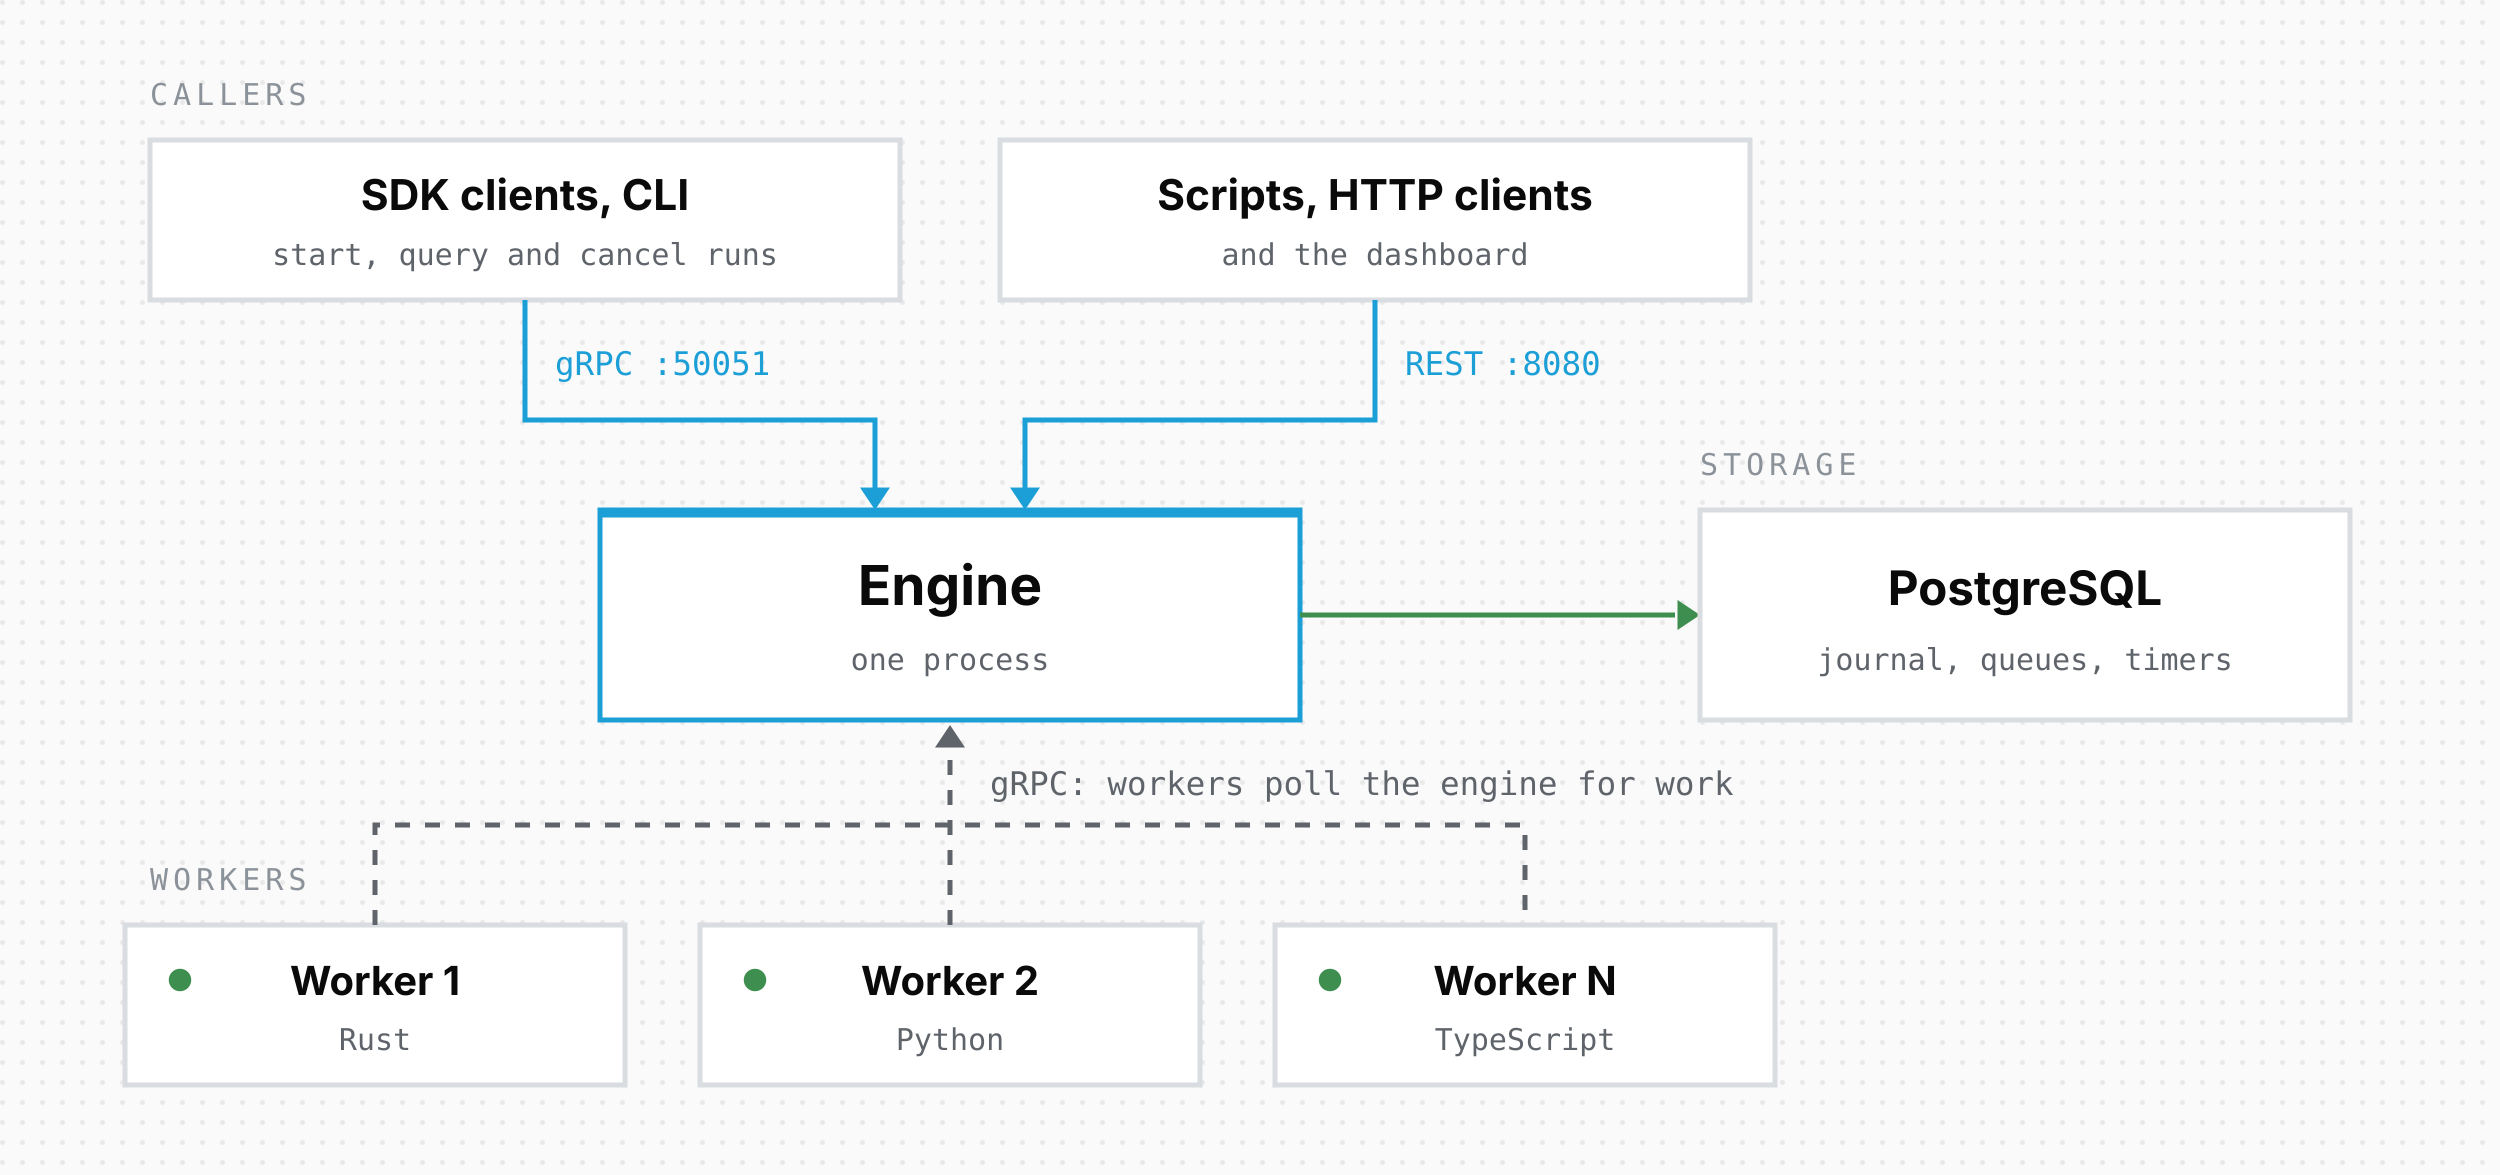
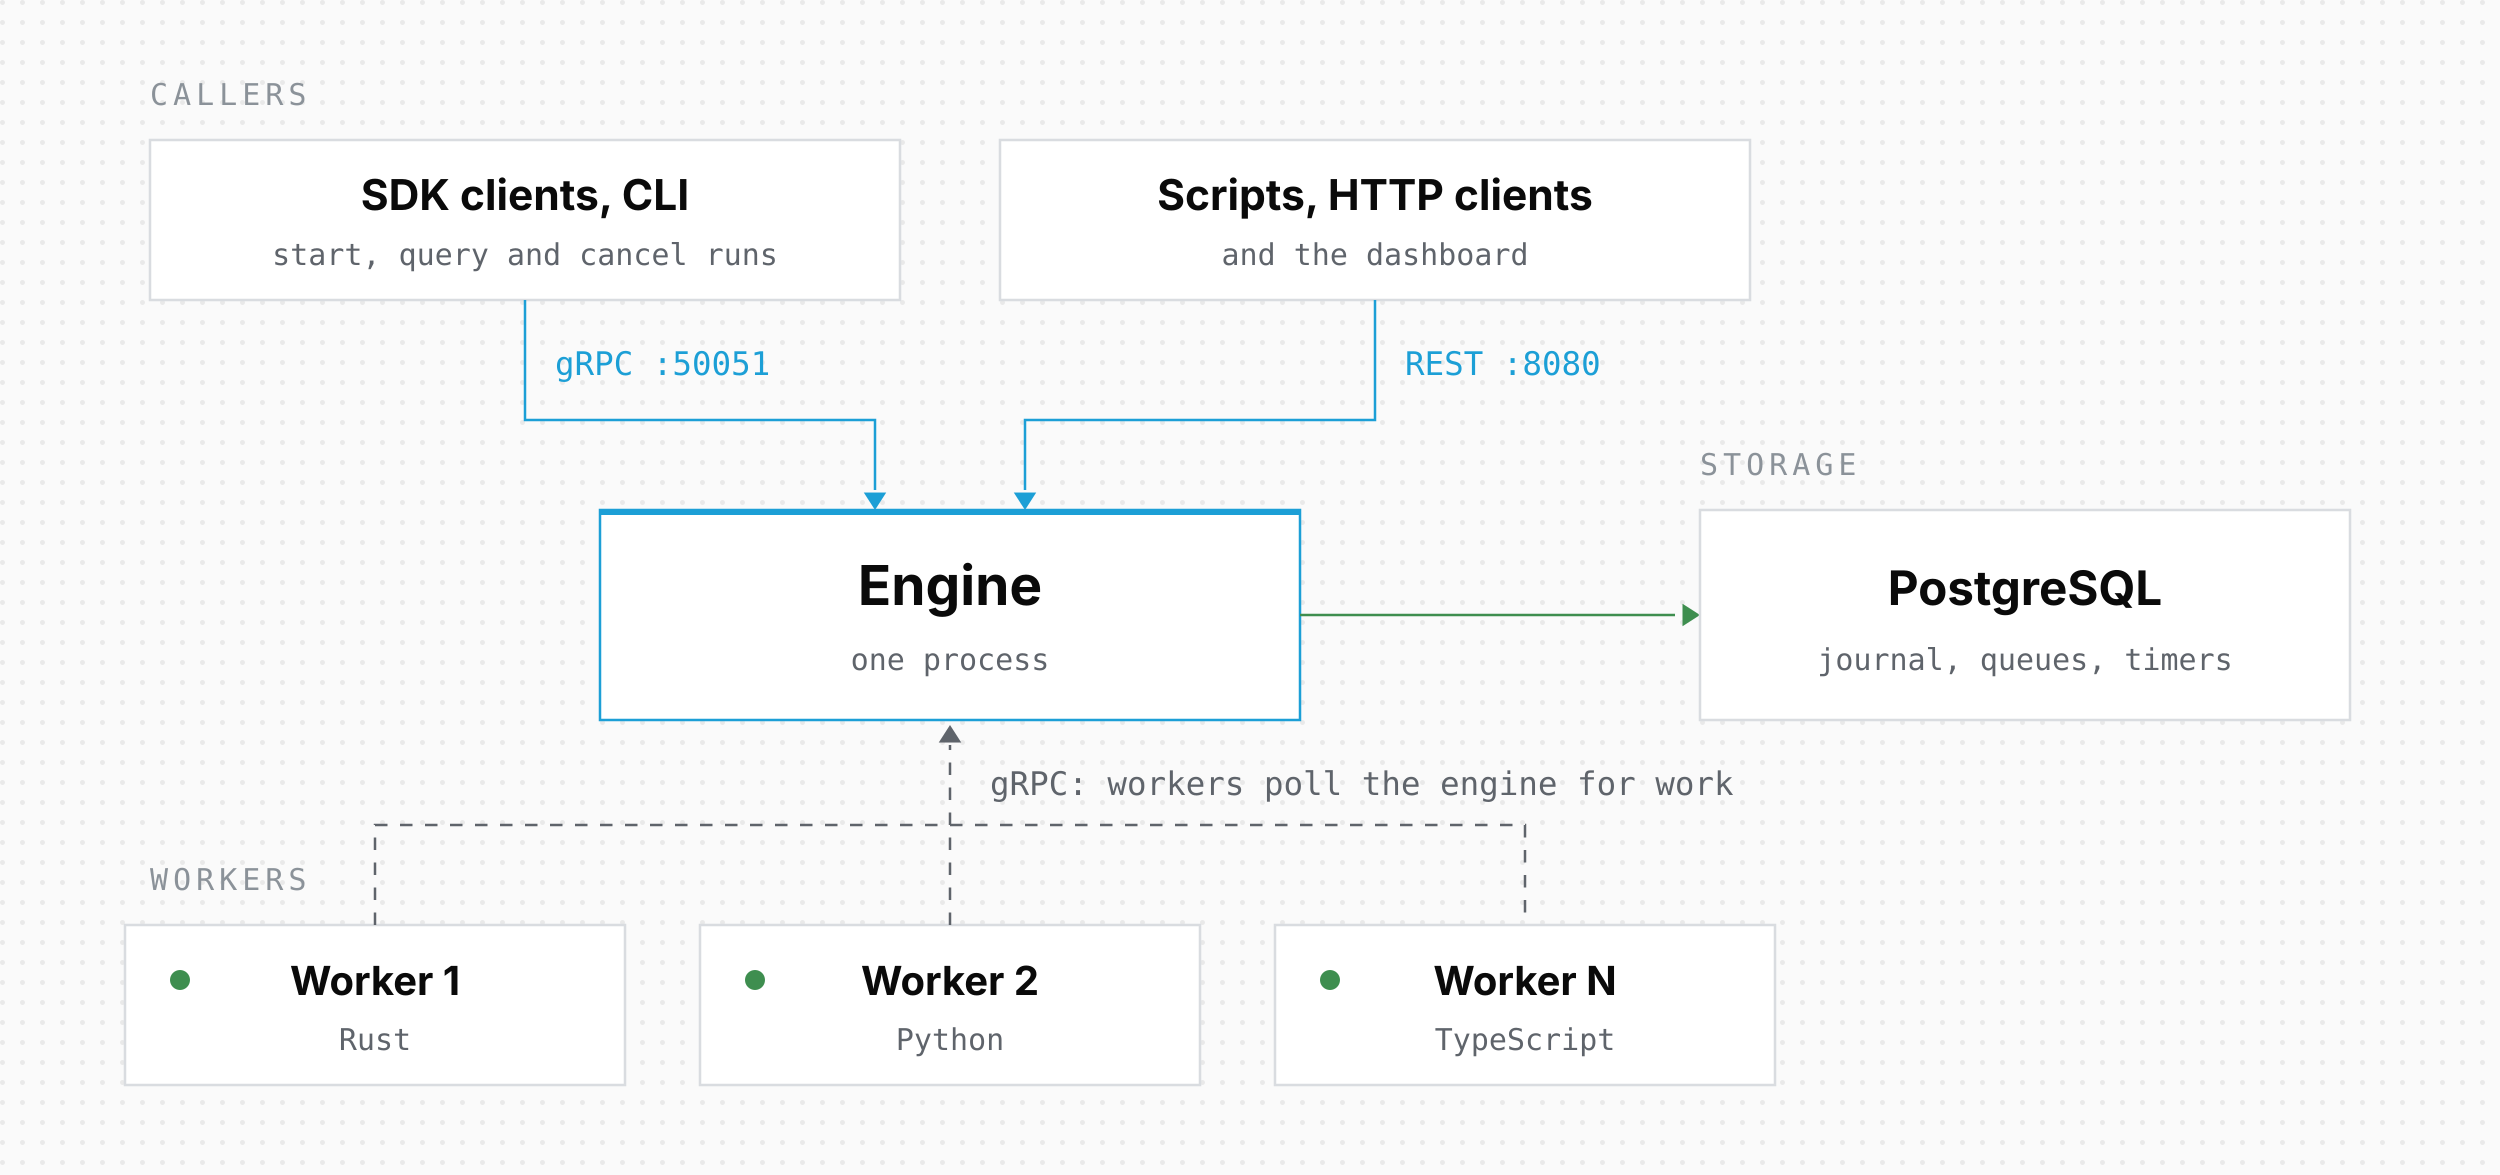
<svg xmlns="http://www.w3.org/2000/svg" viewBox="0 0 1000 470" width="1000" height="470" role="img" aria-labelledby="t d">
  <defs>
    <pattern id="dots" width="8" height="8" patternUnits="userSpaceOnUse">
      <circle cx="1" cy="1" r="1" fill="rgba(10,10,10,0.07)" />
    </pattern>
  </defs>
  <rect width="1000" height="470" fill="#FAFAFA" />
  <rect width="1000" height="470" fill="url(#dots)" />
  <text x="60" y="42" text-anchor="start" font-family="'SF Mono', 'Fira Code', Menlo, Consolas, monospace" font-size="12" letter-spacing="2" fill="#8B9299">CALLERS</text>
-   <rect x="60" y="56" width="300" height="64" fill="#FFFFFF" stroke="#D9DCE0" stroke-width="2" />
+   <rect x="60" y="56" width="300" height="64" fill="#FFFFFF" stroke="#D9DCE0" stroke-width="1" />
  <text x="210" y="84" text-anchor="middle" font-family="Inter, 'Segoe UI', Helvetica, Arial, sans-serif" font-size="17" font-weight="700" fill="#0A0A0A">SDK clients, CLI</text>
  <text x="210" y="106" text-anchor="middle" font-family="'SF Mono', 'Fira Code', Menlo, Consolas, monospace" font-size="12" fill="#5F646B">start, query and cancel runs</text>
-   <rect x="400" y="56" width="300" height="64" fill="#FFFFFF" stroke="#D9DCE0" stroke-width="2" />
+   <rect x="400" y="56" width="300" height="64" fill="#FFFFFF" stroke="#D9DCE0" stroke-width="1" />
  <text x="550" y="84" text-anchor="middle" font-family="Inter, 'Segoe UI', Helvetica, Arial, sans-serif" font-size="17" font-weight="700" fill="#0A0A0A">Scripts, HTTP clients</text>
  <text x="550" y="106" text-anchor="middle" font-family="'SF Mono', 'Fira Code', Menlo, Consolas, monospace" font-size="12" fill="#5F646B">and the dashboard</text>
-   <path d="M210,120 V168 H350 V196" fill="none" stroke="#1C9FD6" stroke-width="2" />
-   <polygon points="344,195 356,195 350,204" fill="#1C9FD6" />
-   <path d="M550,120 V168 H410 V196" fill="none" stroke="#1C9FD6" stroke-width="2" />
-   <polygon points="404,195 416,195 410,204" fill="#1C9FD6" />
+   <path d="M210,120 V168 H350 V196" fill="none" stroke="#1C9FD6" stroke-width="1" />
+   <polygon points="345.5,197 354.5,197 350,204" fill="#1C9FD6" />
+   <path d="M550,120 V168 H410 V196" fill="none" stroke="#1C9FD6" stroke-width="1" />
+   <polygon points="405.5,197 414.5,197 410,204" fill="#1C9FD6" />
  <text x="222" y="150" text-anchor="start" font-family="'SF Mono', 'Fira Code', Menlo, Consolas, monospace" font-size="13" fill="#1C9FD6">gRPC :50051</text>
  <text x="562" y="150" text-anchor="start" font-family="'SF Mono', 'Fira Code', Menlo, Consolas, monospace" font-size="13" fill="#1C9FD6">REST :8080</text>
-   <rect x="240" y="204" width="280" height="84" fill="#FFFFFF" stroke="#1C9FD6" stroke-width="2" />
-   <rect x="240" y="204" width="280" height="3" fill="#1C9FD6" />
+   <rect x="240" y="204" width="280" height="84" fill="#FFFFFF" stroke="#1C9FD6" stroke-width="1" />
+   <rect x="240" y="204" width="280" height="2" fill="#1C9FD6" />
  <text x="380" y="242" text-anchor="middle" font-family="Inter, 'Segoe UI', Helvetica, Arial, sans-serif" font-size="22" font-weight="700" fill="#0A0A0A">Engine</text>
  <text x="380" y="268" text-anchor="middle" font-family="'SF Mono', 'Fira Code', Menlo, Consolas, monospace" font-size="12" fill="#5F646B">one process</text>
  <text x="680" y="190" text-anchor="start" font-family="'SF Mono', 'Fira Code', Menlo, Consolas, monospace" font-size="12" letter-spacing="2" fill="#8B9299">STORAGE</text>
-   <path d="M520,246 H670" fill="none" stroke="#3E8E4F" stroke-width="2" />
-   <polygon points="671,240 671,252 680,246" fill="#3E8E4F" />
-   <rect x="680" y="204" width="260" height="84" fill="#FFFFFF" stroke="#D9DCE0" stroke-width="2" />
+   <path d="M520,246 H670" fill="none" stroke="#3E8E4F" stroke-width="1" />
+   <polygon points="673,241.5 673,250.5 680,246" fill="#3E8E4F" />
+   <rect x="680" y="204" width="260" height="84" fill="#FFFFFF" stroke="#D9DCE0" stroke-width="1" />
  <text x="810" y="242" text-anchor="middle" font-family="Inter, 'Segoe UI', Helvetica, Arial, sans-serif" font-size="19" font-weight="700" fill="#0A0A0A">PostgreSQL</text>
  <text x="810" y="268" text-anchor="middle" font-family="'SF Mono', 'Fira Code', Menlo, Consolas, monospace" font-size="12" fill="#5F646B">journal, queues, timers</text>
  <text x="60" y="356" text-anchor="start" font-family="'SF Mono', 'Fira Code', Menlo, Consolas, monospace" font-size="12" letter-spacing="2" fill="#8B9299">WORKERS</text>
-   <rect x="50" y="370" width="200" height="64" fill="#FFFFFF" stroke="#D9DCE0" stroke-width="2" />
+   <rect x="50" y="370" width="200" height="64" fill="#FFFFFF" stroke="#D9DCE0" stroke-width="1" />
  <text x="150" y="398" text-anchor="middle" font-family="Inter, 'Segoe UI', Helvetica, Arial, sans-serif" font-size="16" font-weight="700" fill="#0A0A0A">Worker 1</text>
  <text x="150" y="420" text-anchor="middle" font-family="'SF Mono', 'Fira Code', Menlo, Consolas, monospace" font-size="12" fill="#5F646B">Rust</text>
-   <circle cx="72" cy="392" r="4.5" fill="#3E8E4F" />
-   <rect x="280" y="370" width="200" height="64" fill="#FFFFFF" stroke="#D9DCE0" stroke-width="2" />
+   <circle cx="72" cy="392" r="4" fill="#3E8E4F" />
+   <rect x="280" y="370" width="200" height="64" fill="#FFFFFF" stroke="#D9DCE0" stroke-width="1" />
  <text x="380" y="398" text-anchor="middle" font-family="Inter, 'Segoe UI', Helvetica, Arial, sans-serif" font-size="16" font-weight="700" fill="#0A0A0A">Worker 2</text>
  <text x="380" y="420" text-anchor="middle" font-family="'SF Mono', 'Fira Code', Menlo, Consolas, monospace" font-size="12" fill="#5F646B">Python</text>
-   <circle cx="302" cy="392" r="4.5" fill="#3E8E4F" />
-   <rect x="510" y="370" width="200" height="64" fill="#FFFFFF" stroke="#D9DCE0" stroke-width="2" />
+   <circle cx="302" cy="392" r="4" fill="#3E8E4F" />
+   <rect x="510" y="370" width="200" height="64" fill="#FFFFFF" stroke="#D9DCE0" stroke-width="1" />
  <text x="610" y="398" text-anchor="middle" font-family="Inter, 'Segoe UI', Helvetica, Arial, sans-serif" font-size="16" font-weight="700" fill="#0A0A0A">Worker N</text>
  <text x="610" y="420" text-anchor="middle" font-family="'SF Mono', 'Fira Code', Menlo, Consolas, monospace" font-size="12" fill="#5F646B">TypeScript</text>
-   <circle cx="532" cy="392" r="4.5" fill="#3E8E4F" />
-   <path d="M150,370 V330 H610 V370" fill="none" stroke="#5F646B" stroke-width="2" stroke-dasharray="6 6" />
-   <path d="M380,370 V298" fill="none" stroke="#5F646B" stroke-width="2" stroke-dasharray="6 6" />
-   <polygon points="374,299 386,299 380,290" fill="#5F646B" />
+   <circle cx="532" cy="392" r="4" fill="#3E8E4F" />
+   <path d="M150,370 V330 H610 V370" fill="none" stroke="#5F646B" stroke-width="1" stroke-dasharray="5 5" />
+   <path d="M380,370 V298" fill="none" stroke="#5F646B" stroke-width="1" stroke-dasharray="5 5" />
+   <polygon points="375.5,297 384.5,297 380,290" fill="#5F646B" />
  <text x="396" y="318" text-anchor="start" font-family="'SF Mono', 'Fira Code', Menlo, Consolas, monospace" font-size="13" fill="#5F646B">gRPC: workers poll the engine for work</text>
</svg>
